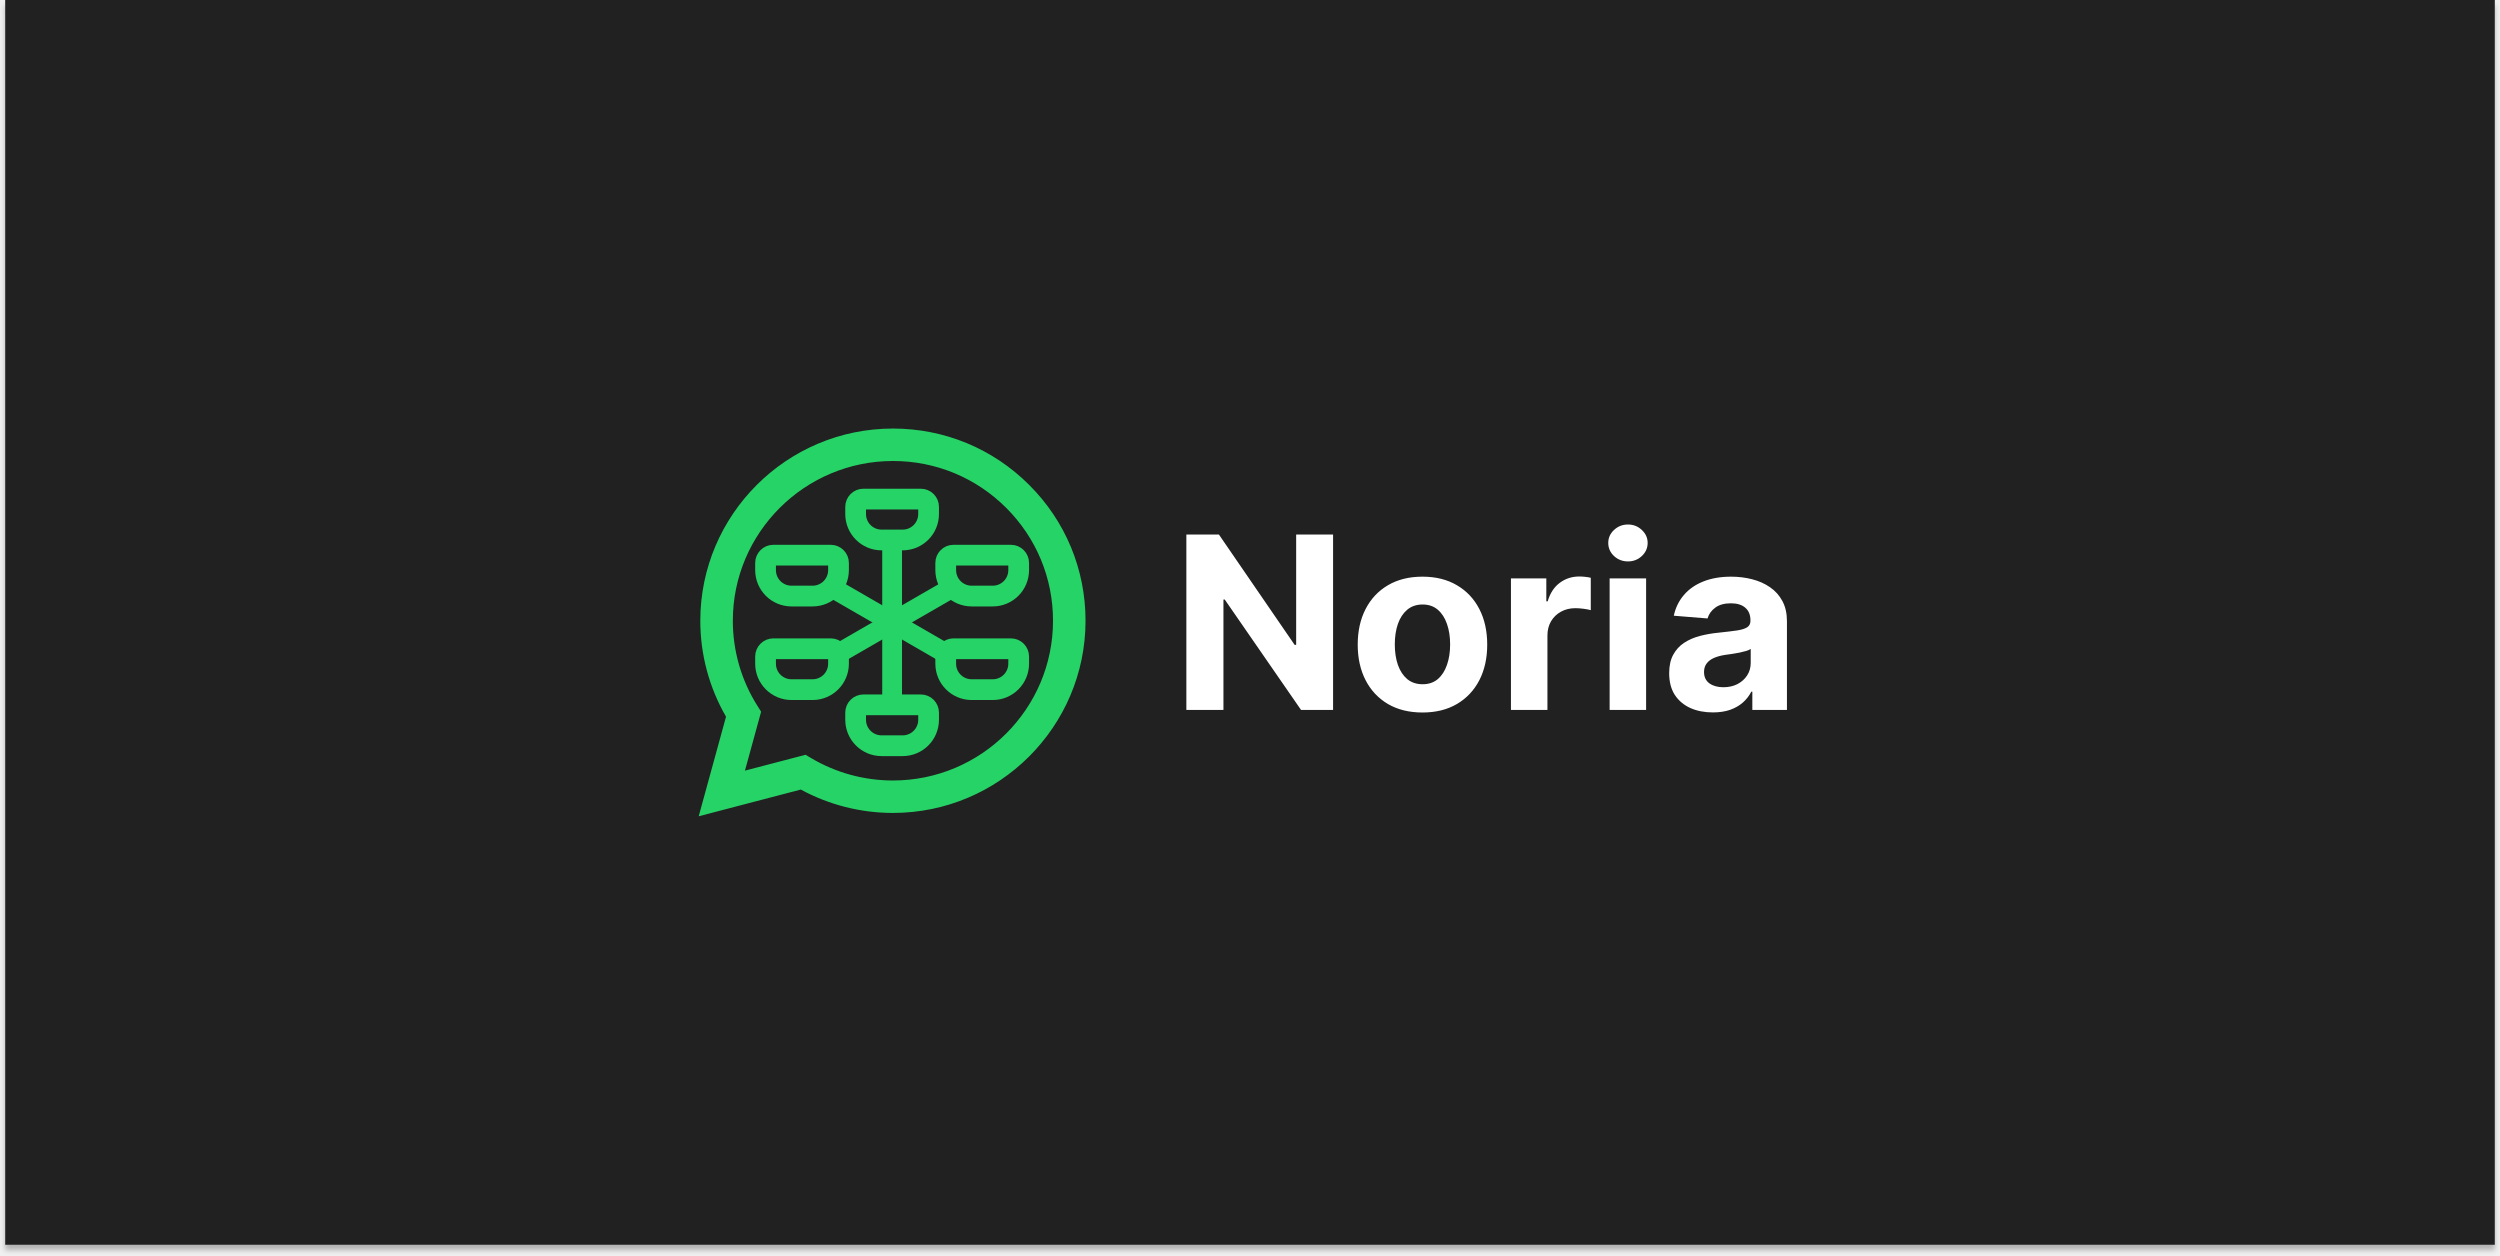
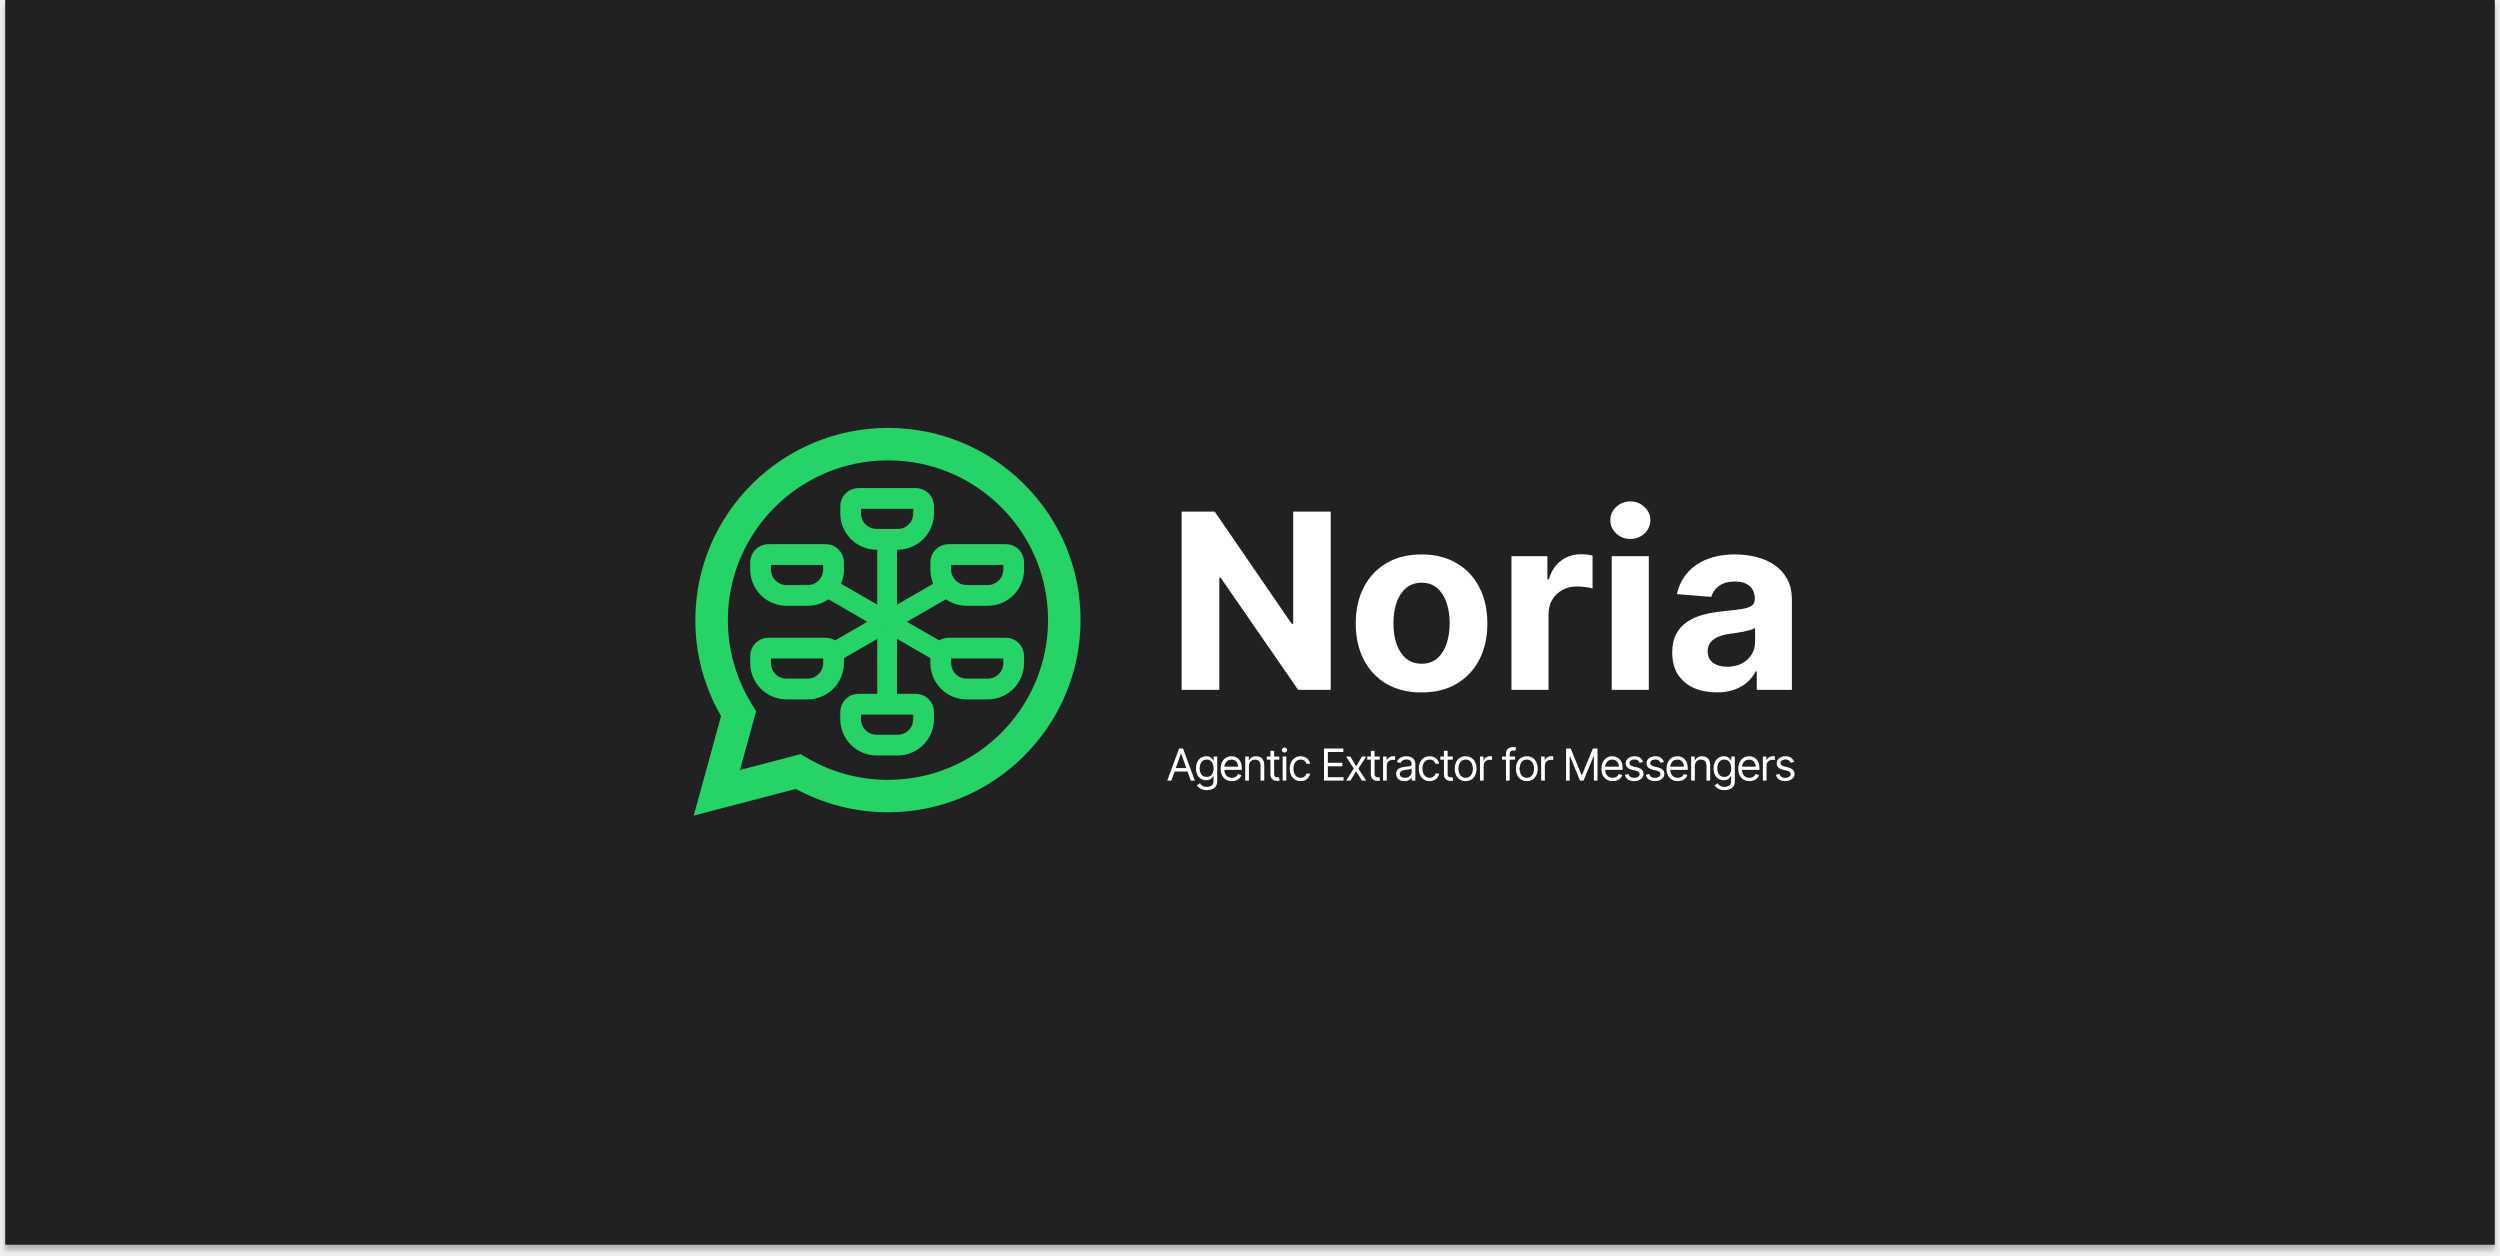
<svg xmlns="http://www.w3.org/2000/svg" width="1928" height="968" viewBox="0 0 1928 968" fill="none">
-   <g filter="url(#filter0_d_2_82)">
+   <g filter="url(#filter0_d_32_18)">
    <rect width="1920" height="960" transform="translate(4)" fill="#212121" />
-     <path d="M688.625 330.491C606.754 330.491 540.113 396.957 540.078 478.649C540.069 504.762 546.912 530.252 559.91 552.719L538.836 629.509L617.582 608.904C639.28 620.709 663.705 626.928 688.564 626.936H688.625C770.488 626.936 837.129 560.462 837.164 478.77C837.181 439.18 821.743 401.955 793.697 373.953C765.651 345.943 728.358 330.509 688.625 330.491ZM688.625 601.914H688.573C666.423 601.914 644.69 595.964 625.735 584.748L621.228 582.08L574.506 594.31L586.974 548.865L584.04 544.205C571.684 524.596 565.154 501.93 565.163 478.666C565.189 410.763 620.577 355.522 688.677 355.522C721.655 355.531 752.653 368.358 775.958 391.639C799.271 414.912 812.096 445.858 812.087 478.762C812.061 546.665 756.673 601.914 688.625 601.914Z" fill="#25D366" />
-     <path d="M695.628 543.567L680.372 543.567L680.372 416.434L695.628 416.434L695.628 543.567Z" fill="#25D366" />
-     <path d="M636.764 518.389L629.136 505.177L739.236 441.611L746.864 454.823L636.764 518.389Z" fill="#25D366" />
-     <path d="M629.136 454.823L636.764 441.611L746.864 505.177L739.236 518.389L629.136 454.823Z" fill="#25D366" />
-     <path d="M659.868 390.894C659.868 387.581 662.554 384.894 665.868 384.894H710.132C713.446 384.894 716.132 387.581 716.132 390.894V396.434C716.132 407.479 707.178 416.434 696.132 416.434H679.868C668.822 416.434 659.868 407.479 659.868 396.434V390.894Z" fill="#212121" stroke="#25D366" stroke-width="16" />
-     <path d="M659.868 549.567C659.868 546.253 662.554 543.567 665.868 543.567H710.132C713.446 543.567 716.132 546.253 716.132 549.567V555.106C716.132 566.151 707.178 575.106 696.132 575.106H679.868C668.822 575.106 659.868 566.151 659.868 555.106V549.567Z" fill="#212121" stroke="#25D366" stroke-width="16" />
-     <path d="M590.397 434.145C590.397 430.831 593.083 428.145 596.397 428.145H640.661C643.974 428.145 646.661 430.831 646.661 434.145V439.684C646.661 450.73 637.706 459.684 626.661 459.684H610.397C599.351 459.684 590.397 450.73 590.397 439.684V434.145Z" fill="#212121" stroke="#25D366" stroke-width="16" />
-     <path d="M729.34 434.145C729.34 430.831 732.026 428.145 735.34 428.145H779.603C782.917 428.145 785.603 430.831 785.603 434.145V439.684C785.603 450.73 776.649 459.684 765.603 459.684H749.34C738.294 459.684 729.34 450.73 729.34 439.684V434.145Z" fill="#212121" stroke="#25D366" stroke-width="16" />
-     <path d="M590.397 506.317C590.397 503.003 593.083 500.317 596.397 500.317H640.661C643.974 500.317 646.661 503.003 646.661 506.317V511.856C646.661 522.902 637.706 531.856 626.661 531.856H610.397C599.351 531.856 590.397 522.902 590.397 511.856V506.317Z" fill="#212121" stroke="#25D366" stroke-width="16" />
-     <path d="M729.34 506.317C729.34 503.003 732.026 500.317 735.34 500.317H779.603C782.917 500.317 785.603 503.003 785.603 506.317V511.856C785.603 522.902 776.649 531.856 765.603 531.856H749.34C738.294 531.856 729.34 522.902 729.34 511.856V506.317Z" fill="#212121" stroke="#25D366" stroke-width="16" />
-     <path d="M1028.07 412.227V547.5H1003.36L944.512 462.36H943.521V547.5H914.921V412.227H940.02L998.409 497.301H999.598V412.227H1028.07ZM1097.01 549.482C1086.75 549.482 1077.87 547.302 1070.39 542.943C1062.95 538.539 1057.2 532.418 1053.15 524.58C1049.1 516.698 1047.07 507.561 1047.07 497.169C1047.07 486.689 1049.1 477.53 1053.15 469.692C1057.2 461.81 1062.95 455.689 1070.39 451.33C1077.87 446.926 1086.75 444.725 1097.01 444.725C1107.27 444.725 1116.12 446.926 1123.56 451.33C1131.05 455.689 1136.81 461.81 1140.87 469.692C1144.92 477.53 1146.94 486.689 1146.94 497.169C1146.94 507.561 1144.92 516.698 1140.87 524.58C1136.81 532.418 1131.05 538.539 1123.56 542.943C1116.12 547.302 1107.27 549.482 1097.01 549.482ZM1097.14 527.685C1101.81 527.685 1105.7 526.364 1108.83 523.722C1111.96 521.036 1114.31 517.381 1115.9 512.757C1117.53 508.134 1118.34 502.872 1118.34 496.971C1118.34 491.07 1117.53 485.808 1115.9 481.185C1114.31 476.561 1111.96 472.906 1108.83 470.22C1105.7 467.534 1101.81 466.191 1097.14 466.191C1092.43 466.191 1088.46 467.534 1085.25 470.22C1082.08 472.906 1079.68 476.561 1078.05 481.185C1076.47 485.808 1075.67 491.07 1075.67 496.971C1075.67 502.872 1076.47 508.134 1078.05 512.757C1079.68 517.381 1082.08 521.036 1085.25 523.722C1088.46 526.364 1092.43 527.685 1097.14 527.685ZM1165.24 547.5V446.046H1192.52V463.747H1193.57C1195.42 457.45 1198.53 452.695 1202.89 449.48C1207.25 446.222 1212.27 444.592 1217.95 444.592C1219.36 444.592 1220.88 444.681 1222.5 444.857C1224.13 445.033 1225.56 445.275 1226.8 445.583V470.551C1225.48 470.154 1223.65 469.802 1221.32 469.494C1218.98 469.185 1216.85 469.031 1214.91 469.031C1210.77 469.031 1207.07 469.934 1203.81 471.739C1200.6 473.501 1198.04 475.967 1196.15 479.137C1194.3 482.308 1193.38 485.962 1193.38 490.102V547.5H1165.24ZM1241.35 547.5V446.046H1269.48V547.5H1241.35ZM1255.48 432.967C1251.3 432.967 1247.71 431.58 1244.71 428.806C1241.76 425.988 1240.29 422.619 1240.29 418.7C1240.29 414.825 1241.76 411.501 1244.71 408.727C1247.71 405.908 1251.3 404.499 1255.48 404.499C1259.66 404.499 1263.23 405.908 1266.18 408.727C1269.17 411.501 1270.67 414.825 1270.67 418.7C1270.67 422.619 1269.17 425.988 1266.18 428.806C1263.23 431.58 1259.66 432.967 1255.48 432.967ZM1320.95 549.416C1314.48 549.416 1308.71 548.293 1303.65 546.047C1298.58 543.757 1294.58 540.389 1291.63 535.941C1288.72 531.45 1287.27 525.857 1287.27 519.164C1287.27 513.528 1288.3 508.794 1290.37 504.963C1292.44 501.132 1295.26 498.05 1298.83 495.716C1302.39 493.382 1306.44 491.621 1310.98 490.432C1315.56 489.243 1320.36 488.406 1325.38 487.922C1331.28 487.306 1336.04 486.733 1339.65 486.205C1343.26 485.632 1345.88 484.796 1347.51 483.695C1349.14 482.594 1349.95 480.965 1349.95 478.807V478.411C1349.95 474.227 1348.63 470.991 1345.99 468.701C1343.39 466.411 1339.69 465.266 1334.89 465.266C1329.83 465.266 1325.8 466.389 1322.8 468.635C1319.81 470.837 1317.83 473.611 1316.86 476.958L1290.83 474.844C1292.16 468.679 1294.75 463.351 1298.63 458.859C1302.5 454.324 1307.5 450.845 1313.62 448.423C1319.79 445.958 1326.92 444.725 1335.02 444.725C1340.66 444.725 1346.05 445.385 1351.2 446.706C1356.4 448.027 1361 450.075 1365.01 452.849C1369.06 455.623 1372.25 459.19 1374.59 463.549C1376.92 467.864 1378.09 473.038 1378.09 479.071V547.5H1351.4V533.431H1350.61C1348.98 536.602 1346.8 539.398 1344.07 541.82C1341.34 544.198 1338.06 546.069 1334.23 547.434C1330.4 548.755 1325.97 549.416 1320.95 549.416ZM1329.01 529.997C1333.15 529.997 1336.81 529.182 1339.98 527.553C1343.15 525.879 1345.63 523.634 1347.44 520.815C1349.25 517.997 1350.15 514.805 1350.15 511.238V500.472C1349.27 501.044 1348.06 501.573 1346.52 502.057C1345.02 502.497 1343.32 502.916 1341.43 503.312C1339.54 503.664 1337.64 503.994 1335.75 504.303C1333.86 504.567 1332.14 504.809 1330.6 505.029C1327.29 505.514 1324.41 506.284 1321.94 507.341C1319.48 508.398 1317.56 509.829 1316.2 511.634C1314.83 513.396 1314.15 515.597 1314.15 518.239C1314.15 522.07 1315.54 524.999 1318.31 527.024C1321.13 529.006 1324.7 529.997 1329.01 529.997Z" fill="white" />
+     <path d="M684.789 330C602.918 330 536.276 396.466 536.242 478.157C536.233 504.271 543.075 529.761 556.073 552.228L535 629.017L613.745 608.412C635.444 620.218 659.869 626.436 684.728 626.445H684.789C766.651 626.445 833.292 559.971 833.327 478.279C833.345 438.689 817.906 401.463 789.861 373.462C761.815 345.451 724.522 330.017 684.789 330ZM684.789 601.423H684.737C662.587 601.423 640.853 595.473 621.898 584.256L617.392 581.589L570.669 593.818L583.138 548.373L580.203 543.714C567.847 524.105 561.318 501.439 561.327 478.175C561.353 410.271 616.741 355.031 684.841 355.031C717.819 355.039 748.816 367.867 772.121 391.148C795.435 414.42 808.26 445.366 808.251 478.27C808.225 546.173 752.837 601.423 684.789 601.423Z" fill="#25D366" />
+     <path d="M691.791 543.075L676.536 543.075L676.536 415.942L691.792 415.942L691.791 543.075Z" fill="#25D366" />
+     <path d="M632.928 517.898L625.3 504.686L735.4 441.119L743.028 454.331L632.928 517.898Z" fill="#25D366" />
+     <path d="M625.3 454.331L632.928 441.119L743.028 504.686L735.4 517.898L625.3 454.331Z" fill="#25D366" />
+     <path d="M656.032 390.403C656.032 387.089 658.718 384.403 662.032 384.403H706.296C709.609 384.403 712.296 387.089 712.296 390.403V395.942C712.296 406.988 703.341 415.942 692.296 415.942H676.032C664.986 415.942 656.032 406.988 656.032 395.942V390.403Z" fill="#212121" stroke="#25D366" stroke-width="16" />
+     <path d="M656.032 549.075C656.032 545.761 658.718 543.075 662.032 543.075H706.296C709.609 543.075 712.296 545.761 712.296 549.075V554.614C712.296 565.66 703.341 574.614 692.296 574.614H676.032C664.986 574.614 656.032 565.66 656.032 554.614V549.075Z" fill="#212121" stroke="#25D366" stroke-width="16" />
+     <path d="M586.561 433.653C586.561 430.339 589.247 427.653 592.561 427.653H636.824C640.138 427.653 642.824 430.339 642.824 433.653V439.192C642.824 450.238 633.87 459.192 622.824 459.192H606.561C595.515 459.192 586.561 450.238 586.561 439.192V433.653Z" fill="#212121" stroke="#25D366" stroke-width="16" />
+     <path d="M725.503 433.653C725.503 430.339 728.189 427.653 731.503 427.653H775.767C779.081 427.653 781.767 430.339 781.767 433.653V439.192C781.767 450.238 772.813 459.192 761.767 459.192H745.503C734.457 459.192 725.503 450.238 725.503 439.192V433.653Z" fill="#212121" stroke="#25D366" stroke-width="16" />
+     <path d="M586.561 505.825C586.561 502.511 589.247 499.825 592.561 499.825H636.824C640.138 499.825 642.824 502.511 642.824 505.825V511.364C642.824 522.41 633.87 531.364 622.824 531.364H606.561C595.515 531.364 586.561 522.41 586.561 511.364V505.825Z" fill="#212121" stroke="#25D366" stroke-width="16" />
+     <path d="M725.503 505.825C725.503 502.511 728.189 499.825 731.503 499.825H775.767C779.081 499.825 781.767 502.511 781.767 505.825V511.364C781.767 522.41 772.813 531.364 761.767 531.364H745.503C734.457 531.364 725.503 522.41 725.503 511.364V505.825Z" fill="#212121" stroke="#25D366" stroke-width="16" />
+     <path d="M1026.24 394.554V532.009H1001.14L941.342 445.496H940.335V532.009H911.274V394.554H936.778L996.109 481H997.317V394.554H1026.24ZM1096.3 534.022C1085.87 534.022 1076.86 531.807 1069.25 527.378C1061.69 522.903 1055.85 516.684 1051.73 508.719C1047.62 500.71 1045.56 491.426 1045.56 480.866C1045.56 470.217 1047.62 460.91 1051.73 452.945C1055.85 444.936 1061.69 438.717 1069.25 434.287C1076.86 429.813 1085.87 427.575 1096.3 427.575C1106.72 427.575 1115.72 429.813 1123.28 434.287C1130.88 438.717 1136.75 444.936 1140.86 452.945C1144.98 460.91 1147.04 470.217 1147.04 480.866C1147.04 491.426 1144.98 500.71 1140.86 508.719C1136.75 516.684 1130.88 522.903 1123.28 527.378C1115.72 531.807 1106.72 534.022 1096.3 534.022ZM1096.43 511.874C1101.17 511.874 1105.13 510.531 1108.31 507.847C1111.49 505.117 1113.88 501.404 1115.49 496.705C1117.15 492.007 1117.98 486.66 1117.98 480.665C1117.98 474.669 1117.15 469.322 1115.49 464.624C1113.88 459.926 1111.49 456.212 1108.31 453.482C1105.13 450.753 1101.17 449.388 1096.43 449.388C1091.64 449.388 1087.62 450.753 1084.35 453.482C1081.13 456.212 1078.69 459.926 1077.03 464.624C1075.42 469.322 1074.62 474.669 1074.62 480.665C1074.62 486.66 1075.42 492.007 1077.03 496.705C1078.69 501.404 1081.13 505.117 1084.35 507.847C1087.62 510.531 1091.64 511.874 1096.43 511.874ZM1165.63 532.009V428.918H1193.35V446.905H1194.42C1196.3 440.507 1199.46 435.674 1203.88 432.408C1208.31 429.097 1213.42 427.441 1219.19 427.441C1220.62 427.441 1222.16 427.531 1223.82 427.71C1225.47 427.889 1226.93 428.135 1228.18 428.448V453.818C1226.84 453.415 1224.98 453.057 1222.61 452.744C1220.24 452.431 1218.07 452.274 1216.1 452.274C1211.89 452.274 1208.14 453.192 1204.82 455.026C1201.56 456.816 1198.96 459.322 1197.04 462.543C1195.16 465.765 1194.22 469.478 1194.22 473.684V532.009H1165.63ZM1242.96 532.009V428.918H1271.56V532.009H1242.96ZM1257.33 415.629C1253.08 415.629 1249.43 414.219 1246.39 411.4C1243.39 408.537 1241.89 405.114 1241.89 401.132C1241.89 397.194 1243.39 393.816 1246.39 390.997C1249.43 388.133 1253.08 386.701 1257.33 386.701C1261.58 386.701 1265.2 388.133 1268.2 390.997C1271.24 393.816 1272.76 397.194 1272.76 401.132C1272.76 405.114 1271.24 408.537 1268.2 411.4C1265.2 414.219 1261.58 415.629 1257.33 415.629ZM1323.86 533.955C1317.28 533.955 1311.42 532.814 1306.27 530.532C1301.13 528.205 1297.05 524.782 1294.06 520.263C1291.1 515.699 1289.63 510.017 1289.63 503.216C1289.63 497.488 1290.68 492.678 1292.78 488.786C1294.88 484.893 1297.75 481.761 1301.37 479.389C1305 477.018 1309.11 475.228 1313.72 474.02C1318.37 472.812 1323.25 471.962 1328.35 471.47C1334.35 470.843 1339.18 470.262 1342.85 469.725C1346.52 469.143 1349.18 468.293 1350.84 467.174C1352.49 466.056 1353.32 464.4 1353.32 462.208V461.805C1353.32 457.554 1351.98 454.265 1349.29 451.939C1346.65 449.612 1342.89 448.449 1338.02 448.449C1332.87 448.449 1328.78 449.59 1325.73 451.872C1322.69 454.109 1320.68 456.928 1319.69 460.328L1293.25 458.181C1294.59 451.916 1297.23 446.502 1301.17 441.938C1305.11 437.33 1310.19 433.795 1316.41 431.334C1322.67 428.828 1329.92 427.575 1338.15 427.575C1343.88 427.575 1349.36 428.247 1354.59 429.589C1359.87 430.931 1364.55 433.012 1368.62 435.831C1372.74 438.65 1375.98 442.274 1378.35 446.704C1380.73 451.089 1381.91 456.346 1381.91 462.476V532.009H1354.8V517.713H1353.99C1352.34 520.934 1350.12 523.776 1347.35 526.237C1344.57 528.653 1341.24 530.554 1337.35 531.942C1333.45 533.284 1328.96 533.955 1323.86 533.955ZM1332.04 514.223C1336.25 514.223 1339.96 513.395 1343.19 511.739C1346.41 510.039 1348.93 507.757 1350.77 504.894C1352.6 502.03 1353.52 498.786 1353.52 495.162V484.222C1352.63 484.803 1351.4 485.34 1349.83 485.833C1348.31 486.28 1346.59 486.705 1344.66 487.108C1342.74 487.466 1340.81 487.801 1338.89 488.114C1336.97 488.383 1335.22 488.629 1333.65 488.853C1330.3 489.345 1327.37 490.128 1324.86 491.202C1322.36 492.276 1320.41 493.73 1319.02 495.564C1317.64 497.354 1316.94 499.591 1316.94 502.276C1316.94 506.169 1318.35 509.144 1321.17 511.203C1324.03 513.216 1327.66 514.223 1332.04 514.223Z" fill="white" />
+     <path d="M903.336 602.009H900.196L909.276 577.281H912.367L921.446 602.009H918.307L910.918 581.193H910.725L903.336 602.009ZM904.495 592.35H917.148V595.006H904.495V592.35ZM930.697 609.35C929.321 609.35 928.138 609.172 927.148 608.818C926.158 608.472 925.333 608.013 924.673 607.442C924.021 606.878 923.501 606.275 923.115 605.631L925.385 604.037C925.643 604.375 925.969 604.762 926.363 605.196C926.757 605.639 927.297 606.021 927.981 606.343C928.673 606.673 929.579 606.838 930.697 606.838C932.195 606.838 933.43 606.476 934.404 605.752C935.378 605.027 935.865 603.892 935.865 602.347V598.58H935.624C935.414 598.918 935.116 599.336 934.73 599.835C934.352 600.326 933.804 600.765 933.088 601.151C932.38 601.53 931.422 601.719 930.215 601.719C928.717 601.719 927.373 601.365 926.182 600.656C924.999 599.948 924.061 598.918 923.369 597.565C922.684 596.213 922.342 594.571 922.342 592.639C922.342 590.74 922.676 589.086 923.344 587.677C924.013 586.26 924.942 585.166 926.134 584.393C927.325 583.612 928.701 583.222 930.263 583.222C931.47 583.222 932.428 583.423 933.136 583.825C933.853 584.22 934.4 584.671 934.778 585.178C935.165 585.677 935.463 586.087 935.672 586.409H935.962V583.463H938.715V602.54C938.715 604.134 938.352 605.43 937.628 606.428C936.911 607.434 935.946 608.17 934.73 608.637C933.523 609.112 932.179 609.35 930.697 609.35ZM930.601 599.159C931.744 599.159 932.71 598.898 933.499 598.374C934.287 597.851 934.887 597.099 935.298 596.117C935.708 595.135 935.913 593.959 935.913 592.591C935.913 591.255 935.712 590.076 935.31 589.053C934.907 588.031 934.312 587.23 933.523 586.651C932.734 586.071 931.76 585.781 930.601 585.781C929.393 585.781 928.387 586.087 927.582 586.699C926.786 587.311 926.186 588.132 925.783 589.162C925.389 590.192 925.192 591.335 925.192 592.591C925.192 593.879 925.393 595.018 925.795 596.008C926.206 596.99 926.81 597.763 927.607 598.326C928.411 598.882 929.41 599.159 930.601 599.159ZM950.006 602.395C948.219 602.395 946.678 602.001 945.382 601.212C944.094 600.415 943.1 599.304 942.399 597.879C941.707 596.447 941.361 594.78 941.361 592.881C941.361 590.981 941.707 589.307 942.399 587.858C943.1 586.401 944.074 585.266 945.321 584.453C946.577 583.632 948.042 583.222 949.716 583.222C950.682 583.222 951.636 583.383 952.578 583.705C953.519 584.027 954.377 584.55 955.149 585.274C955.922 585.991 956.538 586.94 956.997 588.124C957.456 589.307 957.685 590.764 957.685 592.494V593.702H943.39V591.239H954.787C954.787 590.192 954.578 589.259 954.159 588.438C953.749 587.617 953.161 586.969 952.397 586.494C951.64 586.019 950.747 585.781 949.716 585.781C948.581 585.781 947.599 586.063 946.77 586.627C945.949 587.182 945.317 587.906 944.875 588.8C944.432 589.693 944.211 590.651 944.211 591.673V593.315C944.211 594.716 944.452 595.903 944.935 596.877C945.426 597.843 946.106 598.58 946.975 599.087C947.845 599.586 948.855 599.835 950.006 599.835C950.755 599.835 951.431 599.731 952.034 599.521C952.646 599.304 953.173 598.982 953.616 598.556C954.059 598.121 954.401 597.582 954.642 596.938L957.395 597.71C957.105 598.644 956.618 599.465 955.934 600.173C955.25 600.874 954.405 601.421 953.399 601.815C952.393 602.202 951.262 602.395 950.006 602.395ZM963.169 590.852V602.009H960.319V583.463H963.072V586.361H963.314C963.748 585.419 964.408 584.663 965.294 584.091C966.179 583.512 967.322 583.222 968.723 583.222C969.979 583.222 971.077 583.479 972.019 583.994C972.961 584.502 973.693 585.274 974.216 586.313C974.74 587.343 975.001 588.647 975.001 590.225V602.009H972.152V590.418C972.152 588.961 971.774 587.826 971.017 587.013C970.26 586.192 969.222 585.781 967.902 585.781C966.992 585.781 966.179 585.979 965.463 586.373C964.755 586.767 964.195 587.343 963.785 588.1C963.374 588.856 963.169 589.774 963.169 590.852ZM986.573 583.463V585.878H976.963V583.463H986.573ZM979.764 579.02H982.613V596.696C982.613 597.501 982.73 598.105 982.963 598.507C983.205 598.902 983.511 599.167 983.881 599.304C984.259 599.433 984.658 599.497 985.076 599.497C985.39 599.497 985.648 599.481 985.849 599.449C986.05 599.409 986.211 599.377 986.332 599.352L986.912 601.912C986.718 601.985 986.449 602.057 986.103 602.129C985.756 602.21 985.318 602.25 984.787 602.25C983.982 602.25 983.193 602.077 982.42 601.731C981.655 601.385 981.02 600.858 980.512 600.149C980.013 599.441 979.764 598.547 979.764 597.469V579.02ZM989.16 602.009V583.463H992.009V602.009H989.16ZM990.609 580.372C990.053 580.372 989.574 580.183 989.172 579.805C988.777 579.427 988.58 578.972 988.58 578.44C988.58 577.909 988.777 577.454 989.172 577.076C989.574 576.698 990.053 576.509 990.609 576.509C991.164 576.509 991.639 576.698 992.033 577.076C992.436 577.454 992.637 577.909 992.637 578.44C992.637 578.972 992.436 579.427 992.033 579.805C991.639 580.183 991.164 580.372 990.609 580.372ZM1003.06 602.395C1001.32 602.395 999.826 601.985 998.571 601.163C997.315 600.342 996.349 599.212 995.673 597.771C994.997 596.33 994.659 594.684 994.659 592.833C994.659 590.949 995.005 589.287 995.697 587.846C996.397 586.397 997.371 585.266 998.619 584.453C999.875 583.632 1001.34 583.222 1003.01 583.222C1004.32 583.222 1005.49 583.463 1006.54 583.946C1007.59 584.429 1008.44 585.105 1009.11 585.975C1009.78 586.844 1010.19 587.858 1010.35 589.017H1007.51C1007.29 588.172 1006.81 587.423 1006.06 586.771C1005.32 586.111 1004.32 585.781 1003.06 585.781C1001.95 585.781 1000.98 586.071 1000.14 586.651C999.311 587.222 998.663 588.031 998.196 589.078C997.738 590.116 997.508 591.335 997.508 592.736C997.508 594.169 997.734 595.416 998.184 596.479C998.643 597.541 999.287 598.366 1000.12 598.954C1000.95 599.542 1001.94 599.835 1003.06 599.835C1003.8 599.835 1004.47 599.707 1005.08 599.449C1005.68 599.191 1006.19 598.821 1006.61 598.338C1007.03 597.855 1007.33 597.276 1007.51 596.6H1010.35C1010.19 597.694 1009.8 598.68 1009.16 599.558C1008.53 600.427 1007.7 601.119 1006.66 601.634C1005.63 602.141 1004.43 602.395 1003.06 602.395ZM1021.07 602.009V577.281H1035.99V579.938H1024.06V588.293H1035.22V590.949H1024.06V599.352H1036.19V602.009H1021.07ZM1041.43 583.463L1045.87 591.046L1050.31 583.463H1053.6L1047.61 592.736L1053.6 602.009H1050.31L1045.87 594.813L1041.43 602.009H1038.14L1044.04 592.736L1038.14 583.463H1041.43ZM1064.03 583.463V585.878H1054.42V583.463H1064.03ZM1057.22 579.02H1060.07V596.696C1060.07 597.501 1060.19 598.105 1060.42 598.507C1060.66 598.902 1060.97 599.167 1061.34 599.304C1061.72 599.433 1062.11 599.497 1062.53 599.497C1062.85 599.497 1063.1 599.481 1063.31 599.449C1063.51 599.409 1063.67 599.377 1063.79 599.352L1064.37 601.912C1064.17 601.985 1063.9 602.057 1063.56 602.129C1063.21 602.21 1062.77 602.25 1062.24 602.25C1061.44 602.25 1060.65 602.077 1059.88 601.731C1059.11 601.385 1058.48 600.858 1057.97 600.149C1057.47 599.441 1057.22 598.547 1057.22 597.469V579.02ZM1066.62 602.009V583.463H1069.37V586.264H1069.56C1069.9 585.347 1070.51 584.602 1071.4 584.031C1072.28 583.459 1073.28 583.173 1074.39 583.173C1074.6 583.173 1074.86 583.177 1075.18 583.186C1075.49 583.194 1075.73 583.206 1075.89 583.222V586.119C1075.79 586.095 1075.57 586.059 1075.22 586.011C1074.89 585.954 1074.53 585.926 1074.15 585.926C1073.25 585.926 1072.44 586.115 1071.74 586.494C1071.03 586.864 1070.48 587.379 1070.07 588.039C1069.67 588.691 1069.47 589.436 1069.47 590.273V602.009H1066.62ZM1083.02 602.443C1081.85 602.443 1080.78 602.222 1079.82 601.779C1078.87 601.329 1078.11 600.681 1077.54 599.835C1076.98 598.982 1076.7 597.952 1076.7 596.744C1076.7 595.682 1076.91 594.821 1077.32 594.161C1077.74 593.493 1078.3 592.969 1079 592.591C1079.7 592.213 1080.48 591.931 1081.32 591.746C1082.17 591.553 1083.03 591.4 1083.89 591.287C1085.02 591.142 1085.93 591.034 1086.63 590.961C1087.34 590.881 1087.86 590.748 1088.18 590.563C1088.51 590.378 1088.67 590.056 1088.67 589.597V589.5C1088.67 588.309 1088.35 587.383 1087.7 586.723C1087.05 586.063 1086.07 585.733 1084.76 585.733C1083.4 585.733 1082.34 586.031 1081.56 586.627C1080.79 587.222 1080.25 587.858 1079.93 588.534L1077.23 587.568C1077.71 586.441 1078.36 585.564 1079.16 584.936C1079.97 584.3 1080.86 583.858 1081.82 583.608C1082.78 583.351 1083.73 583.222 1084.67 583.222C1085.26 583.222 1085.95 583.294 1086.72 583.439C1087.5 583.576 1088.25 583.862 1088.98 584.296C1089.71 584.731 1090.32 585.387 1090.8 586.264C1091.28 587.142 1091.52 588.317 1091.52 589.79V602.009H1088.67V599.497H1088.53C1088.34 599.9 1088.01 600.33 1087.56 600.789C1087.11 601.248 1086.51 601.638 1085.76 601.96C1085.02 602.282 1084.1 602.443 1083.02 602.443ZM1083.46 599.884C1084.59 599.884 1085.54 599.662 1086.31 599.22C1087.09 598.777 1087.68 598.205 1088.07 597.505C1088.47 596.805 1088.67 596.068 1088.67 595.296V592.688C1088.55 592.833 1088.29 592.965 1087.88 593.086C1087.47 593.199 1087.01 593.299 1086.48 593.388C1085.95 593.468 1085.44 593.541 1084.94 593.605C1084.45 593.662 1084.05 593.71 1083.75 593.75C1083.01 593.847 1082.32 594.004 1081.67 594.221C1081.04 594.43 1080.52 594.748 1080.13 595.175C1079.74 595.593 1079.55 596.165 1079.55 596.889C1079.55 597.879 1079.91 598.628 1080.65 599.135C1081.39 599.634 1082.32 599.884 1083.46 599.884ZM1102.56 602.395C1100.82 602.395 1099.32 601.985 1098.07 601.163C1096.81 600.342 1095.85 599.212 1095.17 597.771C1094.49 596.33 1094.16 594.684 1094.16 592.833C1094.16 590.949 1094.5 589.287 1095.19 587.846C1095.89 586.397 1096.87 585.266 1098.12 584.453C1099.37 583.632 1100.84 583.222 1102.51 583.222C1103.81 583.222 1104.99 583.463 1106.04 583.946C1107.08 584.429 1107.94 585.105 1108.61 585.975C1109.28 586.844 1109.69 587.858 1109.85 589.017H1107C1106.78 588.172 1106.3 587.423 1105.55 586.771C1104.81 586.111 1103.81 585.781 1102.56 585.781C1101.45 585.781 1100.47 586.071 1099.64 586.651C1098.81 587.222 1098.16 588.031 1097.69 589.078C1097.23 590.116 1097 591.335 1097 592.736C1097 594.169 1097.23 595.416 1097.68 596.479C1098.14 597.541 1098.78 598.366 1099.61 598.954C1100.45 599.542 1101.43 599.835 1102.56 599.835C1103.3 599.835 1103.97 599.707 1104.57 599.449C1105.18 599.191 1105.69 598.821 1106.11 598.338C1106.53 597.855 1106.82 597.276 1107 596.6H1109.85C1109.69 597.694 1109.29 598.68 1108.66 599.558C1108.03 600.427 1107.2 601.119 1106.16 601.634C1105.13 602.141 1103.93 602.395 1102.56 602.395ZM1120.38 583.463V585.878H1110.77V583.463H1120.38ZM1113.57 579.02H1116.42V596.696C1116.42 597.501 1116.54 598.105 1116.77 598.507C1117.01 598.902 1117.32 599.167 1117.69 599.304C1118.07 599.433 1118.47 599.497 1118.88 599.497C1119.2 599.497 1119.46 599.481 1119.66 599.449C1119.86 599.409 1120.02 599.377 1120.14 599.352L1120.72 601.912C1120.53 601.985 1120.26 602.057 1119.91 602.129C1119.57 602.21 1119.13 602.25 1118.6 602.25C1117.79 602.25 1117 602.077 1116.23 601.731C1115.46 601.385 1114.83 600.858 1114.32 600.149C1113.82 599.441 1113.57 598.547 1113.57 597.469V579.02ZM1130.3 602.395C1128.63 602.395 1127.16 601.997 1125.9 601.2C1124.64 600.403 1123.66 599.288 1122.95 597.855C1122.25 596.422 1121.9 594.748 1121.9 592.833C1121.9 590.901 1122.25 589.214 1122.95 587.774C1123.66 586.333 1124.64 585.214 1125.9 584.417C1127.16 583.62 1128.63 583.222 1130.3 583.222C1131.98 583.222 1133.44 583.62 1134.7 584.417C1135.96 585.214 1136.94 586.333 1137.64 587.774C1138.35 589.214 1138.71 590.901 1138.71 592.833C1138.71 594.748 1138.35 596.422 1137.64 597.855C1136.94 599.288 1135.96 600.403 1134.7 601.2C1133.44 601.997 1131.98 602.395 1130.3 602.395ZM1130.3 599.835C1131.57 599.835 1132.62 599.509 1133.44 598.857C1134.26 598.205 1134.87 597.348 1135.27 596.286C1135.66 595.223 1135.86 594.072 1135.86 592.833C1135.86 591.593 1135.66 590.438 1135.27 589.367C1134.87 588.297 1134.26 587.431 1133.44 586.771C1132.62 586.111 1131.57 585.781 1130.3 585.781C1129.03 585.781 1127.98 586.111 1127.16 586.771C1126.34 587.431 1125.74 588.297 1125.34 589.367C1124.95 590.438 1124.75 591.593 1124.75 592.833C1124.75 594.072 1124.95 595.223 1125.34 596.286C1125.74 597.348 1126.34 598.205 1127.16 598.857C1127.98 599.509 1129.03 599.835 1130.3 599.835ZM1141.36 602.009V583.463H1144.11V586.264H1144.3C1144.64 585.347 1145.25 584.602 1146.14 584.031C1147.02 583.459 1148.02 583.173 1149.13 583.173C1149.34 583.173 1149.6 583.177 1149.92 583.186C1150.23 583.194 1150.47 583.206 1150.63 583.222V586.119C1150.53 586.095 1150.31 586.059 1149.96 586.011C1149.63 585.954 1149.27 585.926 1148.89 585.926C1147.99 585.926 1147.18 586.115 1146.48 586.494C1145.78 586.864 1145.22 587.379 1144.81 588.039C1144.41 588.691 1144.21 589.436 1144.21 590.273V602.009H1141.36ZM1168.43 583.463V585.878H1158.43V583.463H1168.43ZM1161.42 602.009V580.904C1161.42 579.841 1161.67 578.956 1162.17 578.247C1162.67 577.539 1163.32 577.008 1164.12 576.654C1164.91 576.299 1165.76 576.122 1166.64 576.122C1167.34 576.122 1167.91 576.179 1168.36 576.291C1168.8 576.404 1169.13 576.509 1169.35 576.605L1168.52 579.068C1168.38 579.02 1168.18 578.96 1167.92 578.887C1167.67 578.815 1167.34 578.779 1166.93 578.779C1165.99 578.779 1165.31 579.016 1164.89 579.491C1164.48 579.966 1164.27 580.662 1164.27 581.58V602.009H1161.42ZM1177.49 602.395C1175.82 602.395 1174.35 601.997 1173.08 601.2C1171.83 600.403 1170.85 599.288 1170.14 597.855C1169.44 596.422 1169.09 594.748 1169.09 592.833C1169.09 590.901 1169.44 589.214 1170.14 587.774C1170.85 586.333 1171.83 585.214 1173.08 584.417C1174.35 583.62 1175.82 583.222 1177.49 583.222C1179.17 583.222 1180.63 583.62 1181.89 584.417C1183.15 585.214 1184.13 586.333 1184.83 587.774C1185.54 589.214 1185.89 590.901 1185.89 592.833C1185.89 594.748 1185.54 596.422 1184.83 597.855C1184.13 599.288 1183.15 600.403 1181.89 601.2C1180.63 601.997 1179.17 602.395 1177.49 602.395ZM1177.49 599.835C1178.76 599.835 1179.81 599.509 1180.63 598.857C1181.45 598.205 1182.06 597.348 1182.45 596.286C1182.85 595.223 1183.05 594.072 1183.05 592.833C1183.05 591.593 1182.85 590.438 1182.45 589.367C1182.06 588.297 1181.45 587.431 1180.63 586.771C1179.81 586.111 1178.76 585.781 1177.49 585.781C1176.22 585.781 1175.17 586.111 1174.35 586.771C1173.53 587.431 1172.92 588.297 1172.53 589.367C1172.13 590.438 1171.94 591.593 1171.94 592.833C1171.94 594.072 1172.13 595.223 1172.53 596.286C1172.92 597.348 1173.53 598.205 1174.35 598.857C1175.17 599.509 1176.22 599.835 1177.49 599.835ZM1188.54 602.009V583.463H1191.3V586.264H1191.49C1191.83 585.347 1192.44 584.602 1193.33 584.031C1194.21 583.459 1195.21 583.173 1196.32 583.173C1196.53 583.173 1196.79 583.177 1197.1 583.186C1197.42 583.194 1197.66 583.206 1197.82 583.222V586.119C1197.72 586.095 1197.5 586.059 1197.15 586.011C1196.82 585.954 1196.46 585.926 1196.08 585.926C1195.18 585.926 1194.37 586.115 1193.66 586.494C1192.96 586.864 1192.41 587.379 1192 588.039C1191.6 588.691 1191.39 589.436 1191.39 590.273V602.009H1188.54ZM1207.74 577.281H1211.32L1219.72 597.807H1220.01L1228.41 577.281H1231.99V602.009H1229.19V583.222H1228.95L1221.22 602.009H1218.51L1210.79 583.222H1210.54V602.009H1207.74V577.281ZM1243.68 602.395C1241.89 602.395 1240.35 602.001 1239.06 601.212C1237.77 600.415 1236.77 599.304 1236.07 597.879C1235.38 596.447 1235.04 594.78 1235.04 592.881C1235.04 590.981 1235.38 589.307 1236.07 587.858C1236.77 586.401 1237.75 585.266 1239 584.453C1240.25 583.632 1241.72 583.222 1243.39 583.222C1244.36 583.222 1245.31 583.383 1246.25 583.705C1247.19 584.027 1248.05 584.55 1248.82 585.274C1249.6 585.991 1250.21 586.94 1250.67 588.124C1251.13 589.307 1251.36 590.764 1251.36 592.494V593.702H1237.06V591.239H1248.46C1248.46 590.192 1248.25 589.259 1247.83 588.438C1247.42 587.617 1246.84 586.969 1246.07 586.494C1245.31 586.019 1244.42 585.781 1243.39 585.781C1242.26 585.781 1241.27 586.063 1240.45 586.627C1239.62 587.182 1238.99 587.906 1238.55 588.8C1238.11 589.693 1237.89 590.651 1237.89 591.673V593.315C1237.89 594.716 1238.13 595.903 1238.61 596.877C1239.1 597.843 1239.78 598.58 1240.65 599.087C1241.52 599.586 1242.53 599.835 1243.68 599.835C1244.43 599.835 1245.11 599.731 1245.71 599.521C1246.32 599.304 1246.85 598.982 1247.29 598.556C1247.73 598.121 1248.08 597.582 1248.32 596.938L1251.07 597.71C1250.78 598.644 1250.29 599.465 1249.61 600.173C1248.93 600.874 1248.08 601.421 1247.07 601.815C1246.07 602.202 1244.94 602.395 1243.68 602.395ZM1267.13 587.617L1264.57 588.341C1264.41 587.914 1264.17 587.5 1263.86 587.097C1263.55 586.687 1263.13 586.349 1262.6 586.083C1262.07 585.818 1261.39 585.685 1260.56 585.685C1259.43 585.685 1258.48 585.946 1257.73 586.47C1256.98 586.985 1256.6 587.641 1256.6 588.438C1256.6 589.146 1256.86 589.705 1257.38 590.116C1257.89 590.526 1258.7 590.869 1259.79 591.142L1262.54 591.818C1264.2 592.221 1265.44 592.837 1266.25 593.666C1267.06 594.487 1267.47 595.545 1267.47 596.841C1267.47 597.904 1267.16 598.853 1266.55 599.69C1265.95 600.528 1265.1 601.188 1264.02 601.671C1262.93 602.154 1261.67 602.395 1260.22 602.395C1258.33 602.395 1256.77 601.985 1255.53 601.163C1254.29 600.342 1253.5 599.143 1253.17 597.565L1255.88 596.889C1256.14 597.887 1256.62 598.636 1257.34 599.135C1258.06 599.634 1259.01 599.884 1260.18 599.884C1261.5 599.884 1262.56 599.602 1263.34 599.038C1264.13 598.467 1264.52 597.783 1264.52 596.986C1264.52 596.342 1264.3 595.803 1263.85 595.368C1263.4 594.925 1262.7 594.595 1261.77 594.378L1258.68 593.654C1256.98 593.251 1255.73 592.627 1254.94 591.782C1254.15 590.929 1253.75 589.862 1253.75 588.583C1253.75 587.536 1254.05 586.61 1254.63 585.806C1255.23 585.001 1256.04 584.369 1257.06 583.91C1258.09 583.451 1259.26 583.222 1260.56 583.222C1262.4 583.222 1263.84 583.624 1264.89 584.429C1265.94 585.234 1266.69 586.297 1267.13 587.617ZM1283.19 587.617L1280.63 588.341C1280.47 587.914 1280.24 587.5 1279.92 587.097C1279.62 586.687 1279.2 586.349 1278.67 586.083C1278.14 585.818 1277.46 585.685 1276.63 585.685C1275.49 585.685 1274.55 585.946 1273.79 586.47C1273.04 586.985 1272.67 587.641 1272.67 588.438C1272.67 589.146 1272.92 589.705 1273.44 590.116C1273.95 590.526 1274.76 590.869 1275.85 591.142L1278.61 591.818C1280.26 592.221 1281.5 592.837 1282.31 593.666C1283.13 594.487 1283.53 595.545 1283.53 596.841C1283.53 597.904 1283.23 598.853 1282.61 599.69C1282.01 600.528 1281.17 601.188 1280.08 601.671C1278.99 602.154 1277.73 602.395 1276.29 602.395C1274.4 602.395 1272.83 601.985 1271.59 601.163C1270.35 600.342 1269.57 599.143 1269.24 597.565L1271.94 596.889C1272.2 597.887 1272.69 598.636 1273.4 599.135C1274.13 599.634 1275.07 599.884 1276.24 599.884C1277.57 599.884 1278.62 599.602 1279.4 599.038C1280.19 598.467 1280.59 597.783 1280.59 596.986C1280.59 596.342 1280.36 595.803 1279.91 595.368C1279.46 594.925 1278.77 594.595 1277.83 594.378L1274.74 593.654C1273.04 593.251 1271.8 592.627 1271 591.782C1270.21 590.929 1269.82 589.862 1269.82 588.583C1269.82 587.536 1270.11 586.61 1270.7 585.806C1271.29 585.001 1272.1 584.369 1273.12 583.91C1274.16 583.451 1275.32 583.222 1276.63 583.222C1278.46 583.222 1279.9 583.624 1280.95 584.429C1282 585.234 1282.75 586.297 1283.19 587.617ZM1293.9 602.395C1292.11 602.395 1290.57 602.001 1289.27 601.212C1287.99 600.415 1286.99 599.304 1286.29 597.879C1285.6 596.447 1285.25 594.78 1285.25 592.881C1285.25 590.981 1285.6 589.307 1286.29 587.858C1286.99 586.401 1287.97 585.266 1289.21 584.453C1290.47 583.632 1291.93 583.222 1293.61 583.222C1294.57 583.222 1295.53 583.383 1296.47 583.705C1297.41 584.027 1298.27 584.55 1299.04 585.274C1299.81 585.991 1300.43 586.94 1300.89 588.124C1301.35 589.307 1301.58 590.764 1301.58 592.494V593.702H1287.28V591.239H1298.68C1298.68 590.192 1298.47 589.259 1298.05 588.438C1297.64 587.617 1297.05 586.969 1296.29 586.494C1295.53 586.019 1294.64 585.781 1293.61 585.781C1292.47 585.781 1291.49 586.063 1290.66 586.627C1289.84 587.182 1289.21 587.906 1288.77 588.8C1288.32 589.693 1288.1 590.651 1288.1 591.673V593.315C1288.1 594.716 1288.34 595.903 1288.83 596.877C1289.32 597.843 1290 598.58 1290.87 599.087C1291.74 599.586 1292.75 599.835 1293.9 599.835C1294.65 599.835 1295.32 599.731 1295.93 599.521C1296.54 599.304 1297.06 598.982 1297.51 598.556C1297.95 598.121 1298.29 597.582 1298.53 596.938L1301.29 597.71C1301 598.644 1300.51 599.465 1299.83 600.173C1299.14 600.874 1298.3 601.421 1297.29 601.815C1296.28 602.202 1295.15 602.395 1293.9 602.395ZM1307.06 590.852V602.009H1304.21V583.463H1306.96V586.361H1307.21C1307.64 585.419 1308.3 584.663 1309.19 584.091C1310.07 583.512 1311.21 583.222 1312.61 583.222C1313.87 583.222 1314.97 583.479 1315.91 583.994C1316.85 584.502 1317.58 585.274 1318.11 586.313C1318.63 587.343 1318.89 588.647 1318.89 590.225V602.009H1316.04V590.418C1316.04 588.961 1315.66 587.826 1314.91 587.013C1314.15 586.192 1313.11 585.781 1311.79 585.781C1310.88 585.781 1310.07 585.979 1309.35 586.373C1308.65 586.767 1308.09 587.343 1307.68 588.1C1307.27 588.856 1307.06 589.774 1307.06 590.852ZM1329.89 609.35C1328.51 609.35 1327.33 609.172 1326.34 608.818C1325.35 608.472 1324.52 608.013 1323.86 607.442C1323.21 606.878 1322.69 606.275 1322.3 605.631L1324.57 604.037C1324.83 604.375 1325.16 604.762 1325.55 605.196C1325.95 605.639 1326.48 606.021 1327.17 606.343C1327.86 606.673 1328.77 606.838 1329.89 606.838C1331.38 606.838 1332.62 606.476 1333.59 605.752C1334.57 605.027 1335.05 603.892 1335.05 602.347V598.58H1334.81C1334.6 598.918 1334.3 599.336 1333.92 599.835C1333.54 600.326 1332.99 600.765 1332.28 601.151C1331.57 601.53 1330.61 601.719 1329.4 601.719C1327.91 601.719 1326.56 601.365 1325.37 600.656C1324.19 599.948 1323.25 598.918 1322.56 597.565C1321.87 596.213 1321.53 594.571 1321.53 592.639C1321.53 590.74 1321.86 589.086 1322.53 587.677C1323.2 586.26 1324.13 585.166 1325.32 584.393C1326.51 583.612 1327.89 583.222 1329.45 583.222C1330.66 583.222 1331.62 583.423 1332.32 583.825C1333.04 584.22 1333.59 584.671 1333.97 585.178C1334.35 585.677 1334.65 586.087 1334.86 586.409H1335.15V583.463H1337.9V602.54C1337.9 604.134 1337.54 605.43 1336.82 606.428C1336.1 607.434 1335.13 608.17 1333.92 608.637C1332.71 609.112 1331.37 609.35 1329.89 609.35ZM1329.79 599.159C1330.93 599.159 1331.9 598.898 1332.69 598.374C1333.48 597.851 1334.07 597.099 1334.49 596.117C1334.9 595.135 1335.1 593.959 1335.1 592.591C1335.1 591.255 1334.9 590.076 1334.5 589.053C1334.1 588.031 1333.5 587.23 1332.71 586.651C1331.92 586.071 1330.95 585.781 1329.79 585.781C1328.58 585.781 1327.58 586.087 1326.77 586.699C1325.97 587.311 1325.37 588.132 1324.97 589.162C1324.58 590.192 1324.38 591.335 1324.38 592.591C1324.38 593.879 1324.58 595.018 1324.98 596.008C1325.39 596.99 1326 597.763 1326.79 598.326C1327.6 598.882 1328.6 599.159 1329.79 599.159ZM1349.19 602.395C1347.41 602.395 1345.87 602.001 1344.57 601.212C1343.28 600.415 1342.29 599.304 1341.59 597.879C1340.9 596.447 1340.55 594.78 1340.55 592.881C1340.55 590.981 1340.9 589.307 1341.59 587.858C1342.29 586.401 1343.26 585.266 1344.51 584.453C1345.76 583.632 1347.23 583.222 1348.9 583.222C1349.87 583.222 1350.82 583.383 1351.77 583.705C1352.71 584.027 1353.56 584.55 1354.34 585.274C1355.11 585.991 1355.73 586.94 1356.18 588.124C1356.64 589.307 1356.87 590.764 1356.87 592.494V593.702H1342.58V591.239H1353.98C1353.98 590.192 1353.77 589.259 1353.35 588.438C1352.94 587.617 1352.35 586.969 1351.58 586.494C1350.83 586.019 1349.93 585.781 1348.9 585.781C1347.77 585.781 1346.79 586.063 1345.96 586.627C1345.14 587.182 1344.51 587.906 1344.06 588.8C1343.62 589.693 1343.4 590.651 1343.4 591.673V593.315C1343.4 594.716 1343.64 595.903 1344.12 596.877C1344.61 597.843 1345.29 598.58 1346.16 599.087C1347.03 599.586 1348.04 599.835 1349.19 599.835C1349.94 599.835 1350.62 599.731 1351.22 599.521C1351.83 599.304 1352.36 598.982 1352.8 598.556C1353.25 598.121 1353.59 597.582 1353.83 596.938L1356.58 597.71C1356.29 598.644 1355.81 599.465 1355.12 600.173C1354.44 600.874 1353.59 601.421 1352.59 601.815C1351.58 602.202 1350.45 602.395 1349.19 602.395ZM1359.51 602.009V583.463H1362.26V586.264H1362.45C1362.79 585.347 1363.4 584.602 1364.29 584.031C1365.17 583.459 1366.17 583.173 1367.28 583.173C1367.49 583.173 1367.75 583.177 1368.07 583.186C1368.38 583.194 1368.62 583.206 1368.78 583.222V586.119C1368.68 586.095 1368.46 586.059 1368.12 586.011C1367.78 585.954 1367.42 585.926 1367.04 585.926C1366.14 585.926 1365.34 586.115 1364.63 586.494C1363.93 586.864 1363.37 587.379 1362.96 588.039C1362.56 588.691 1362.36 589.436 1362.36 590.273V602.009H1359.51ZM1383.59 587.617L1381.03 588.341C1380.87 587.914 1380.64 587.5 1380.32 587.097C1380.02 586.687 1379.6 586.349 1379.07 586.083C1378.54 585.818 1377.86 585.685 1377.03 585.685C1375.89 585.685 1374.95 585.946 1374.19 586.47C1373.44 586.985 1373.07 587.641 1373.07 588.438C1373.07 589.146 1373.32 589.705 1373.84 590.116C1374.35 590.526 1375.16 590.869 1376.25 591.142L1379.01 591.818C1380.66 592.221 1381.9 592.837 1382.71 593.666C1383.53 594.487 1383.93 595.545 1383.93 596.841C1383.93 597.904 1383.63 598.853 1383.01 599.69C1382.41 600.528 1381.57 601.188 1380.48 601.671C1379.39 602.154 1378.13 602.395 1376.69 602.395C1374.8 602.395 1373.23 601.985 1371.99 601.163C1370.75 600.342 1369.97 599.143 1369.64 597.565L1372.34 596.889C1372.6 597.887 1373.09 598.636 1373.8 599.135C1374.53 599.634 1375.47 599.884 1376.64 599.884C1377.97 599.884 1379.02 599.602 1379.8 599.038C1380.59 598.467 1380.99 597.783 1380.99 596.986C1380.99 596.342 1380.76 595.803 1380.31 595.368C1379.86 594.925 1379.17 594.595 1378.23 594.378L1375.14 593.654C1373.44 593.251 1372.2 592.627 1371.4 591.782C1370.61 590.929 1370.22 589.862 1370.22 588.583C1370.22 587.536 1370.51 586.61 1371.1 585.806C1371.69 585.001 1372.5 584.369 1373.52 583.91C1374.55 583.451 1375.72 583.222 1377.03 583.222C1378.86 583.222 1380.3 583.624 1381.35 584.429C1382.4 585.234 1383.15 586.297 1383.59 587.617Z" fill="white" />
  </g>
  <defs>
-     <filter id="filter0_d_2_82" x="0" y="0" width="1928" height="968" filterUnits="userSpaceOnUse" color-interpolation-filters="sRGB">
+     <filter id="filter0_d_32_18" x="0" y="0" width="1928" height="968" filterUnits="userSpaceOnUse" color-interpolation-filters="sRGB">
      <feFlood flood-opacity="0" result="BackgroundImageFix" />
      <feColorMatrix in="SourceAlpha" type="matrix" values="0 0 0 0 0 0 0 0 0 0 0 0 0 0 0 0 0 0 127 0" result="hardAlpha" />
      <feOffset dy="4" />
      <feGaussianBlur stdDeviation="2" />
      <feComposite in2="hardAlpha" operator="out" />
      <feColorMatrix type="matrix" values="0 0 0 0 0 0 0 0 0 0 0 0 0 0 0 0 0 0 0.25 0" />
-       <feBlend mode="normal" in2="BackgroundImageFix" result="effect1_dropShadow_2_82" />
-       <feBlend mode="normal" in="SourceGraphic" in2="effect1_dropShadow_2_82" result="shape" />
+       <feBlend mode="normal" in2="BackgroundImageFix" result="effect1_dropShadow_32_18" />
+       <feBlend mode="normal" in="SourceGraphic" in2="effect1_dropShadow_32_18" result="shape" />
    </filter>
  </defs>
</svg>
